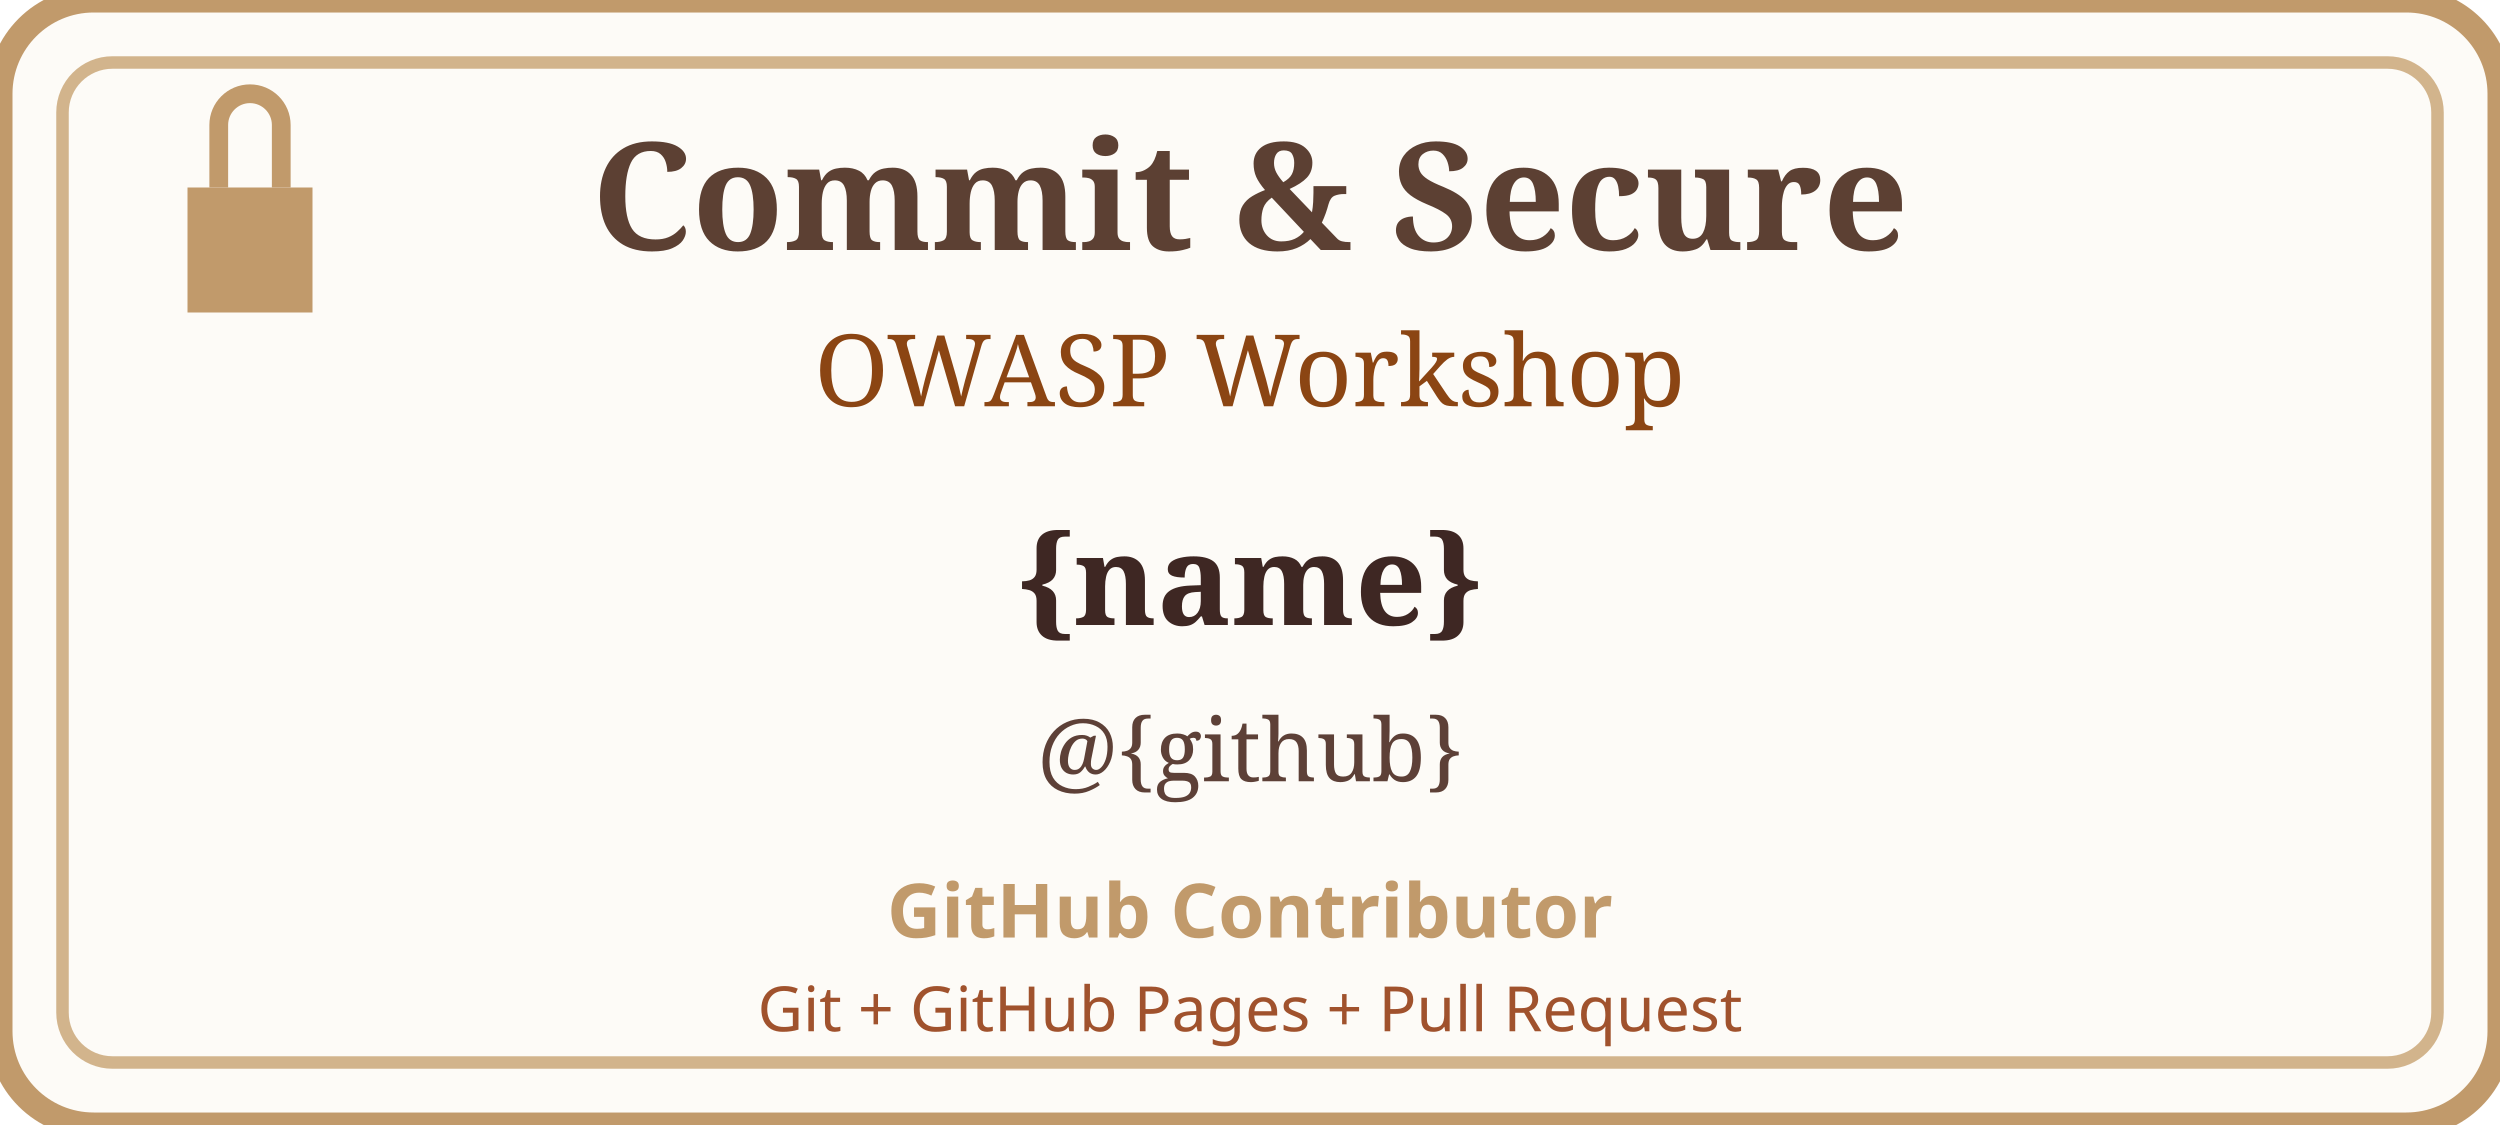
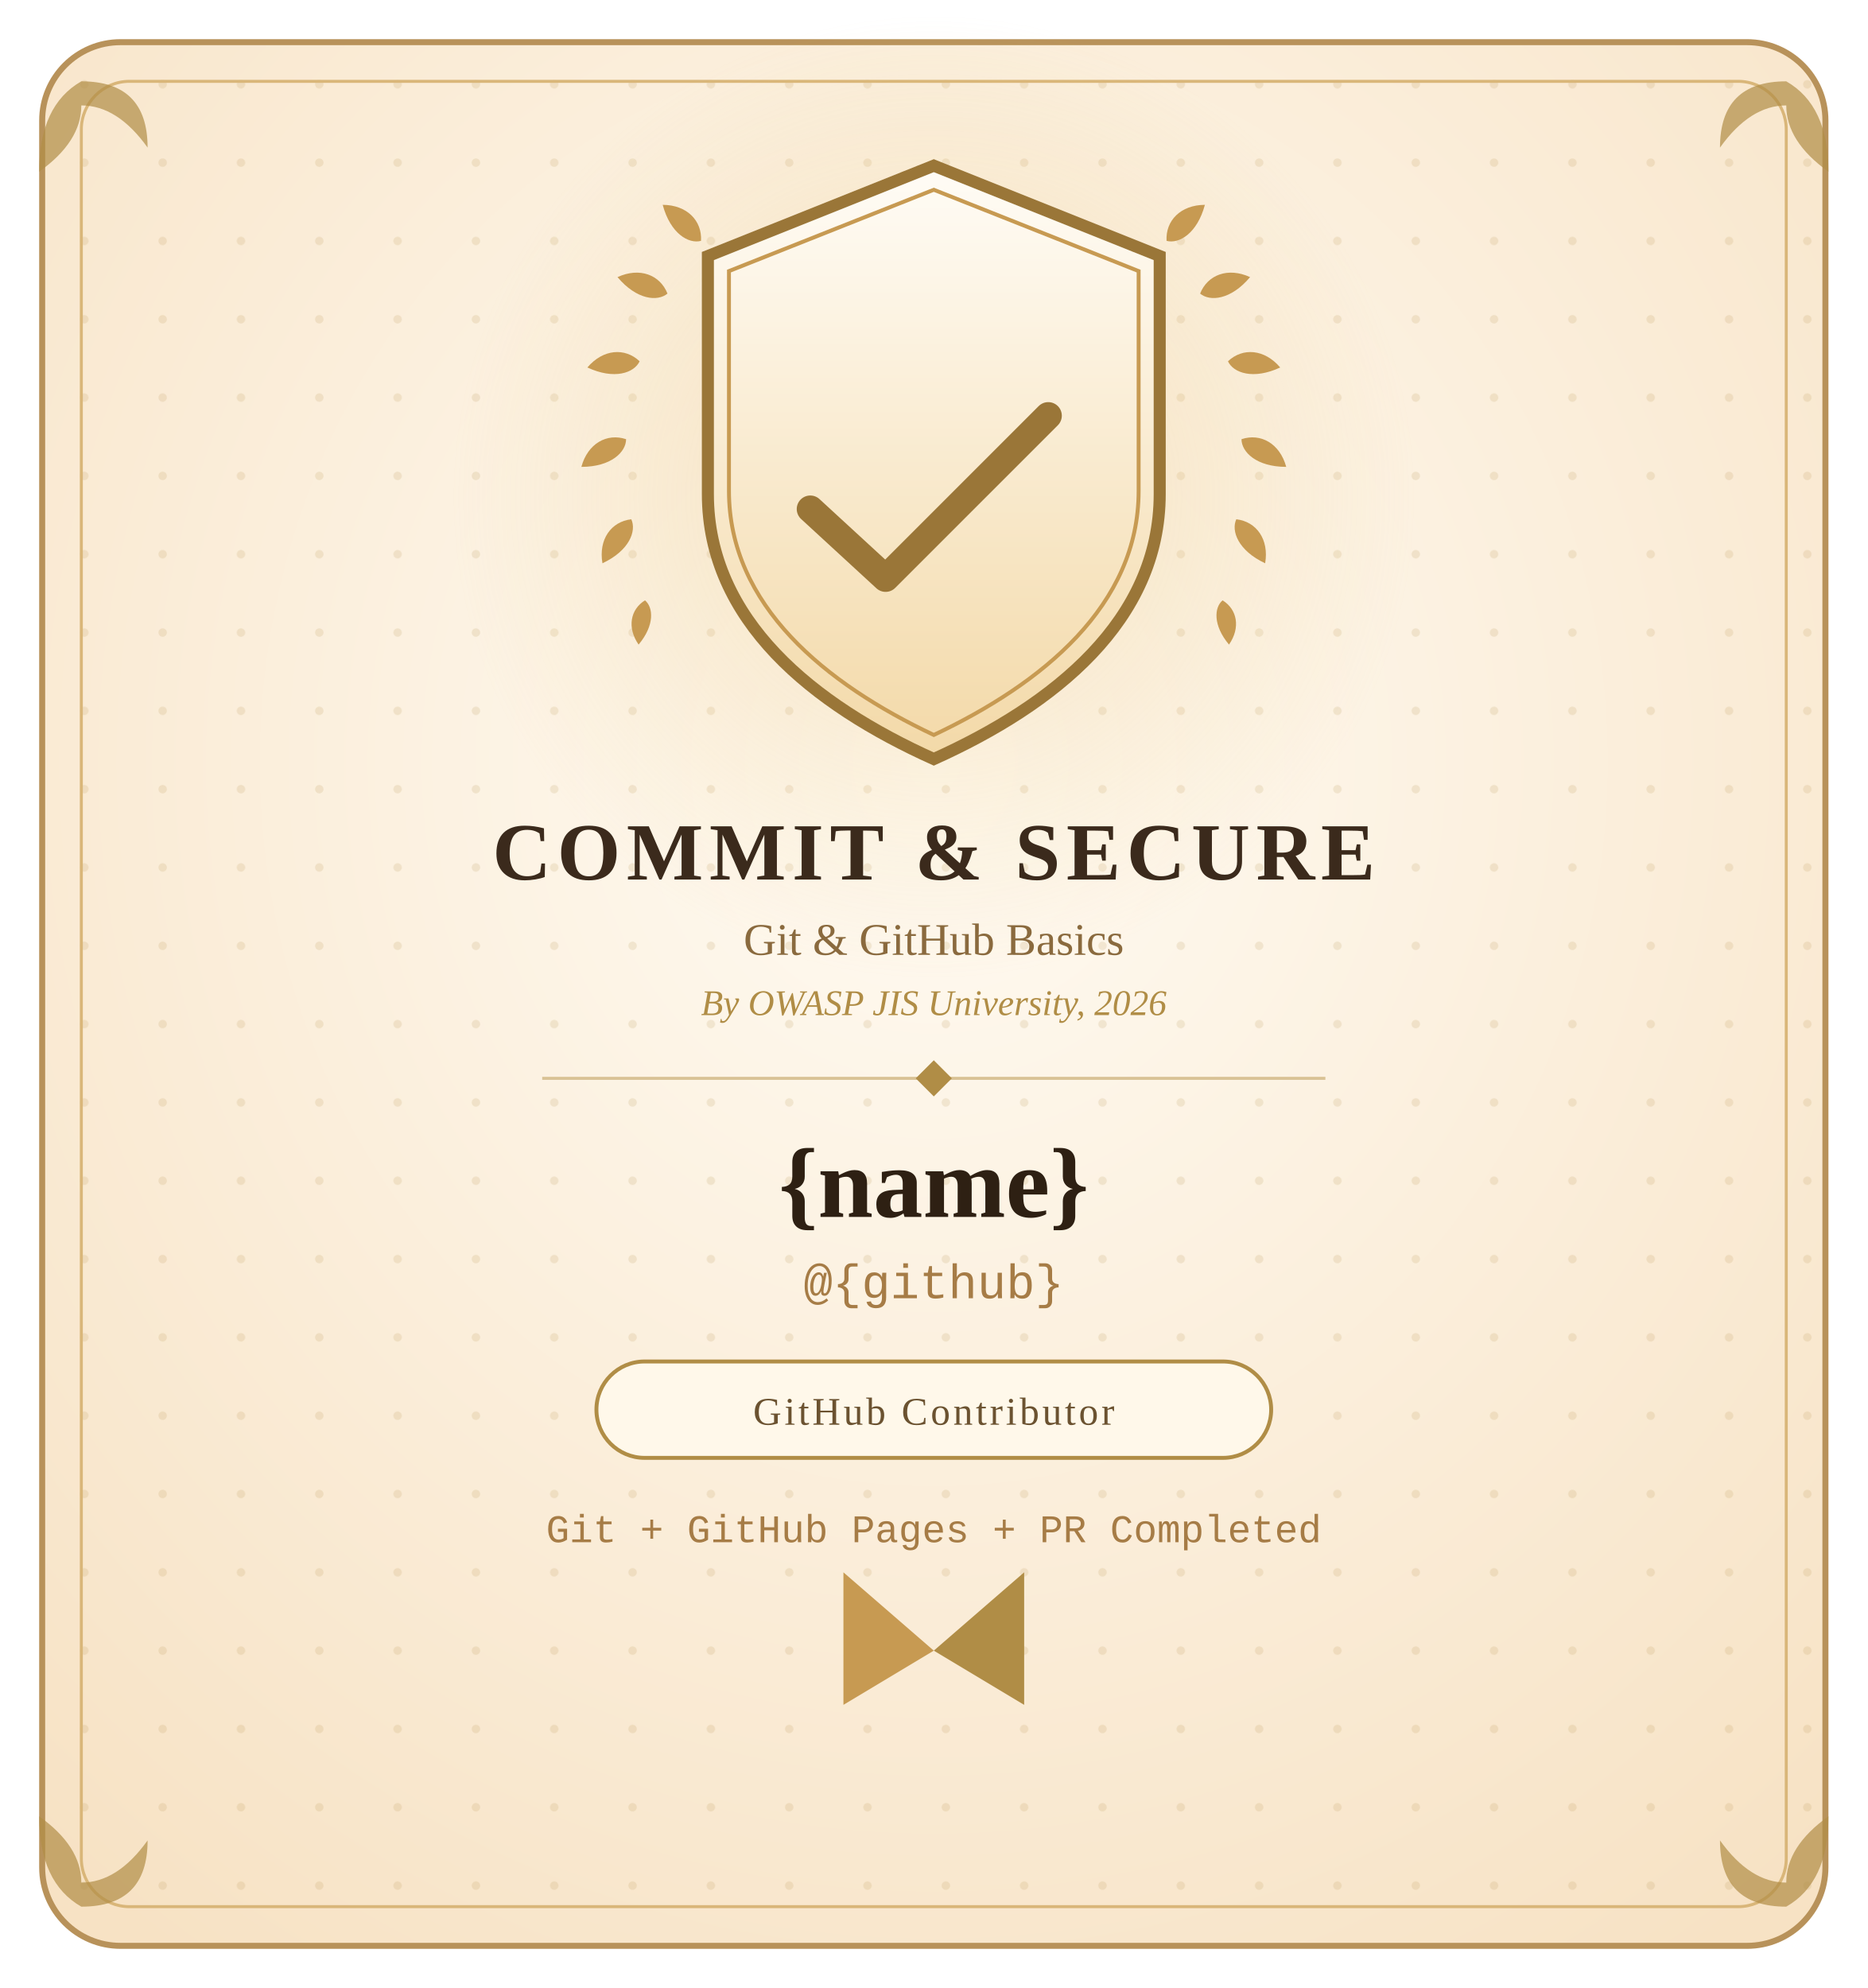
- <svg xmlns="http://www.w3.org/2000/svg" width="400" height="180">
-   <rect width="100%" height="100%" fill="#FDFBF7" rx="15" ry="15" stroke="#C19A6B" stroke-width="4" />
-   <rect x="10" y="10" width="380" height="160" fill="none" rx="8" ry="8" stroke="#D2B48C" stroke-width="2" />
-   <text x="200" y="40" font-family="serif" font-size="24" font-weight="bold" fill="#5C4033" text-anchor="middle">Commit &amp; Secure</text>
-   <text x="200" y="65" font-family="serif" font-size="16" fill="#8B4513" text-anchor="middle">OWASP Workshop</text>
-   <text x="200" y="100" font-family="serif" font-size="20" font-weight="bold" fill="#3E2723" text-anchor="middle">{name}</text>
-   <text x="200" y="125" font-family="serif" font-size="14" fill="#5D4037" text-anchor="middle">@{github}</text>
-   <text x="200" y="150" font-family="sans-serif" font-size="12" font-weight="bold" fill="#C19A6B" text-anchor="middle">GitHub Contributor</text>
-   <text x="200" y="165" font-family="sans-serif" font-size="10" fill="#A0522D" text-anchor="middle">Git + GitHub Pages + Pull Request</text>
-   <path d="M 30 30 h 20 v 20 h -20 z" fill="#C19A6B" />
-   <path d="M 35 30 v -10 a 5 5 0 0 1 10 0 v 10" fill="none" stroke="#C19A6B" stroke-width="3" />
+ <svg xmlns="http://www.w3.org/2000/svg" viewBox="0 0 620 660" font-family="Georgia, 'Times New Roman', serif">
+   <defs>
+     <radialGradient id="creamBg" cx="50%" cy="38%" r="75%">
+       <stop offset="0%" stop-color="#FFFBF3" />
+       <stop offset="100%" stop-color="#F7E2C4" />
+     </radialGradient>
+     <radialGradient id="creamGlow" cx="50%" cy="50%" r="50%">
+       <stop offset="0%" stop-color="#E9C078" stop-opacity="0.4" />
+       <stop offset="100%" stop-color="#E9C078" stop-opacity="0" />
+     </radialGradient>
+     <linearGradient id="creamShield" x1="0%" y1="0%" x2="0%" y2="100%">
+       <stop offset="0%" stop-color="#FFFCF6" />
+       <stop offset="100%" stop-color="#F3D9A8" />
+     </linearGradient>
+     <pattern id="creamDots" width="26" height="26" patternUnits="userSpaceOnUse">
+       <circle cx="2" cy="2" r="1.4" fill="#B08D46" opacity="0.16" />
+     </pattern>
+     <path id="leaf" d="M0,0 C7,-4 14,-2 17,4 C14,7 7,7 0,0 Z" />
+   </defs>
+   <rect x="14" y="14" width="592" height="632" rx="26" fill="url(#creamBg)" stroke="#B8925A" stroke-width="2" />
+   <rect x="14" y="14" width="592" height="632" rx="26" fill="url(#creamDots)" />
+   <rect x="27" y="27" width="566" height="606" rx="16" fill="none" stroke="#D9B679" stroke-width="1" />
+   <g fill="#B08D46">
+     <path d="M27,27 q22,0 22,22 q-10,-14 -22,-14 q0,12 -14,22 q0,-22 14,-30 z" opacity="0.7" />
+     <path d="M593,27 q-22,0 -22,22 q10,-14 22,-14 q0,12 14,22 q0,-22 -14,-30 z" opacity="0.7" />
+     <path d="M27,633 q22,0 22,-22 q-10,14 -22,14 q0,-12 -14,-22 q0,22 14,30 z" opacity="0.7" />
+     <path d="M593,633 q-22,0 -22,-22 q10,14 22,14 q0,-12 14,-22 q0,22 -14,30 z" opacity="0.7" />
+   </g>
+   <circle cx="310" cy="165" r="160" fill="url(#creamGlow)" />
+   <g fill="#C79A52" transform="translate(0,-28)">
+     <use href="#leaf" transform="translate(212,242) rotate(-95) scale(0.85)" />
+     <use href="#leaf" transform="translate(200,215) rotate(-70)" />
+     <use href="#leaf" transform="translate(193,183) rotate(-45)" />
+     <use href="#leaf" transform="translate(195,150) rotate(-20)" />
+     <use href="#leaf" transform="translate(205,120) rotate(5)" />
+     <use href="#leaf" transform="translate(220,96) rotate(30)" />
+     <use href="#leaf" transform="translate(408,242) rotate(275) scale(0.85) scale(1,-1)" />
+     <use href="#leaf" transform="translate(420,215) rotate(250) scale(1,-1)" />
+     <use href="#leaf" transform="translate(427,183) rotate(225) scale(1,-1)" />
+     <use href="#leaf" transform="translate(425,150) rotate(200) scale(1,-1)" />
+     <use href="#leaf" transform="translate(415,120) rotate(175) scale(1,-1)" />
+     <use href="#leaf" transform="translate(400,96) rotate(150) scale(1,-1)" />
+   </g>
+   <path d="M310,55 L385,85 L385,164 C385,206 350,234 310,252 C270,234 235,206 235,164 L235,85 Z" fill="url(#creamShield)" stroke="#9A7638" stroke-width="4" />
+   <path d="M310,63 L378,90 L378,163 C378,201 346,227 310,244 C274,227 242,201 242,163 L242,90 Z" fill="none" stroke="#C79A52" stroke-width="1.3" />
+   <path d="M269,169 L294,192 L348,138" fill="none" stroke="#9A7638" stroke-width="9" stroke-linecap="round" stroke-linejoin="round" />
+   <text x="310" y="292" text-anchor="middle" font-size="27" letter-spacing="2" fill="#3B2A1C" font-weight="bold">COMMIT &amp; SECURE</text>
+   <text x="310" y="317" text-anchor="middle" font-size="15" fill="#8A6A3E">Git &amp; GitHub Basics</text>
+   <text x="310" y="337" text-anchor="middle" font-size="12" fill="#B08D46" font-style="italic">By OWASP JIS University, 2026</text>
+   <line x1="180" y1="358" x2="440" y2="358" stroke="#D9C295" stroke-width="1" />
+   <path d="M310,352 l6,6 -6,6 -6,-6 z" fill="#B08D46" />
+   <text x="310" y="404" text-anchor="middle" font-size="33" fill="#2E2013" font-weight="bold" textLength="420" lengthAdjust="spacingAndGlyphs">{name}</text>
+   <text x="310" y="431" text-anchor="middle" font-size="16" fill="#A67C46" font-family="'Courier New', monospace" textLength="280" lengthAdjust="spacingAndGlyphs">@{github}</text>
+   <rect x="198" y="452" width="224" height="32" rx="16" fill="#FFF8EA" stroke="#B08D46" stroke-width="1.3" />
+   <text x="310" y="473" text-anchor="middle" font-size="13" letter-spacing="1" fill="#6B5230">GitHub Contributor</text>
+   <text x="310" y="512" text-anchor="middle" font-size="13" fill="#A67C46" font-family="'Courier New', monospace">Git + GitHub Pages + PR Completed</text>
+   <path d="M280,522 L280,566 L310,548 Z" fill="#C79A52" />
+   <path d="M340,522 L340,566 L310,548 Z" fill="#B08D46" />
</svg>
